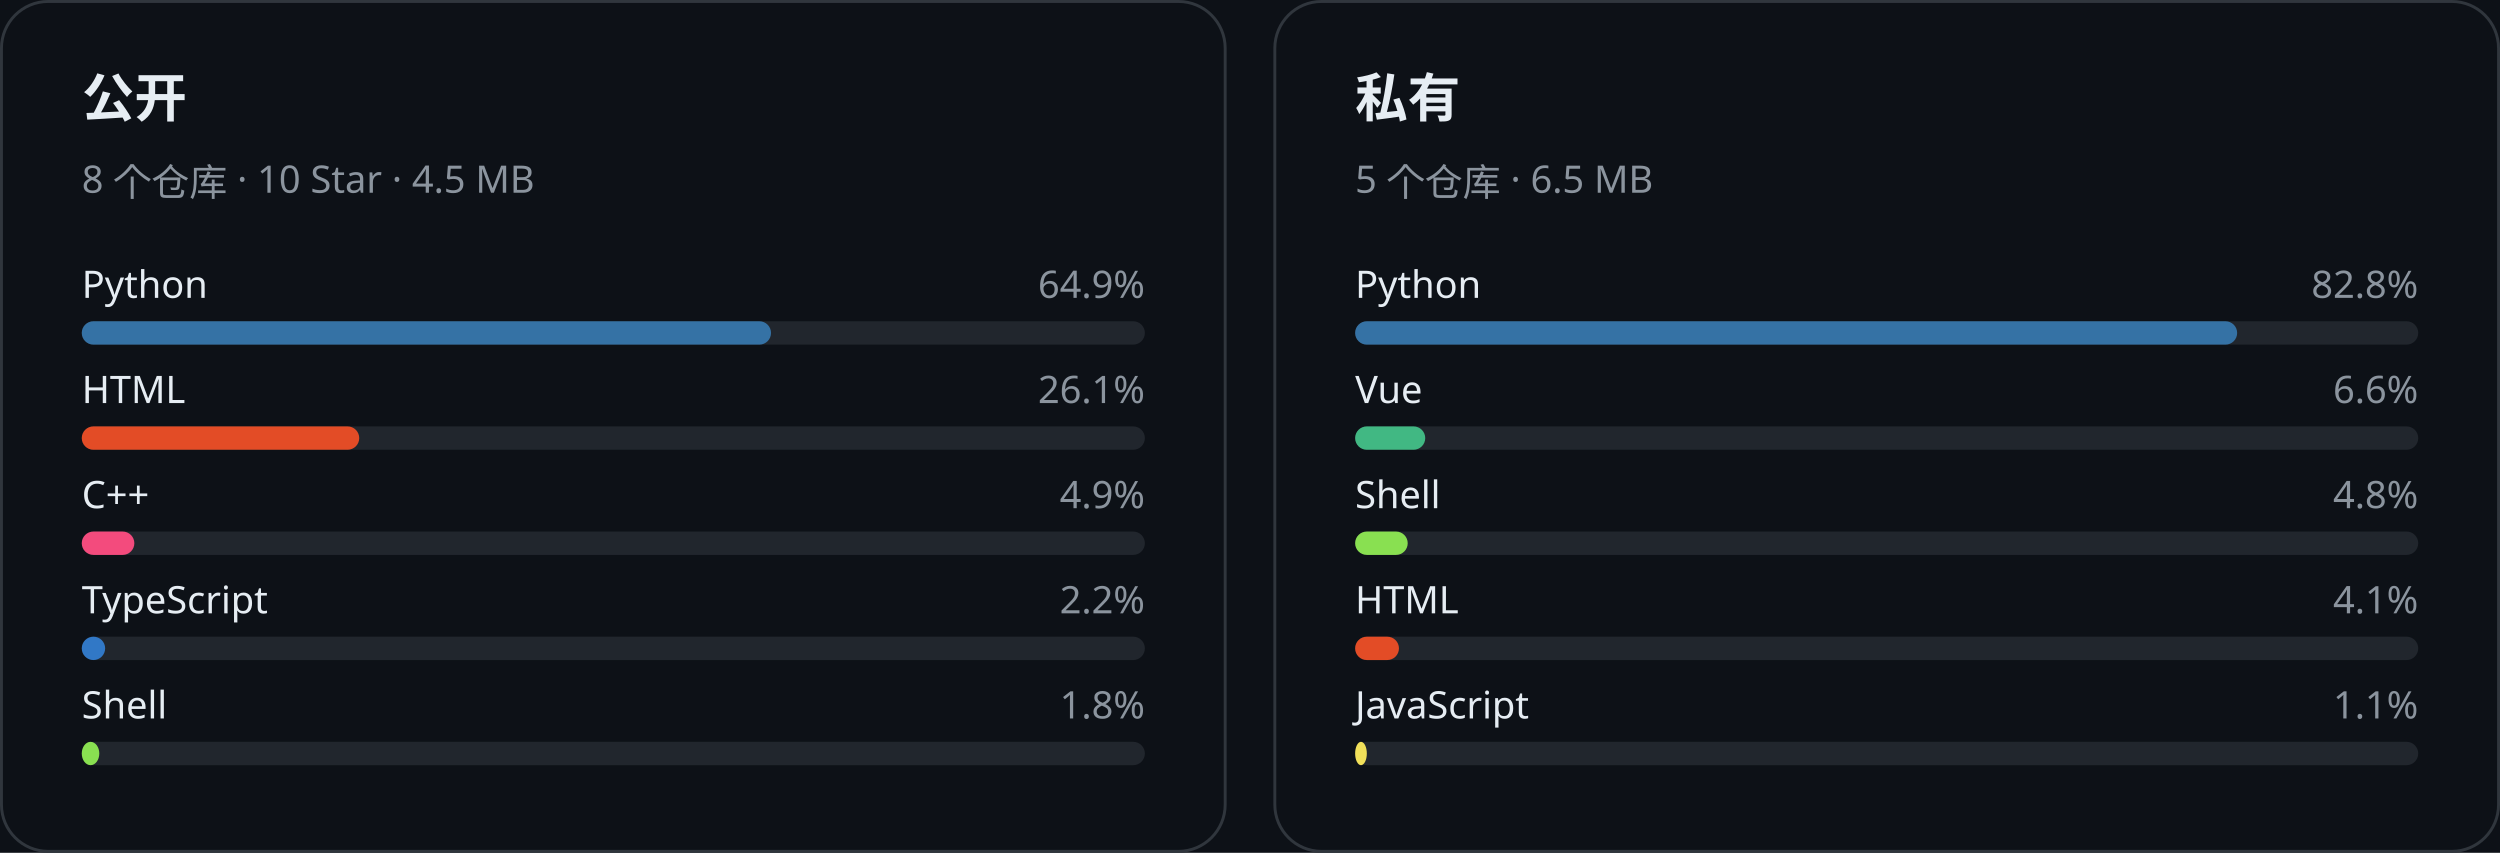
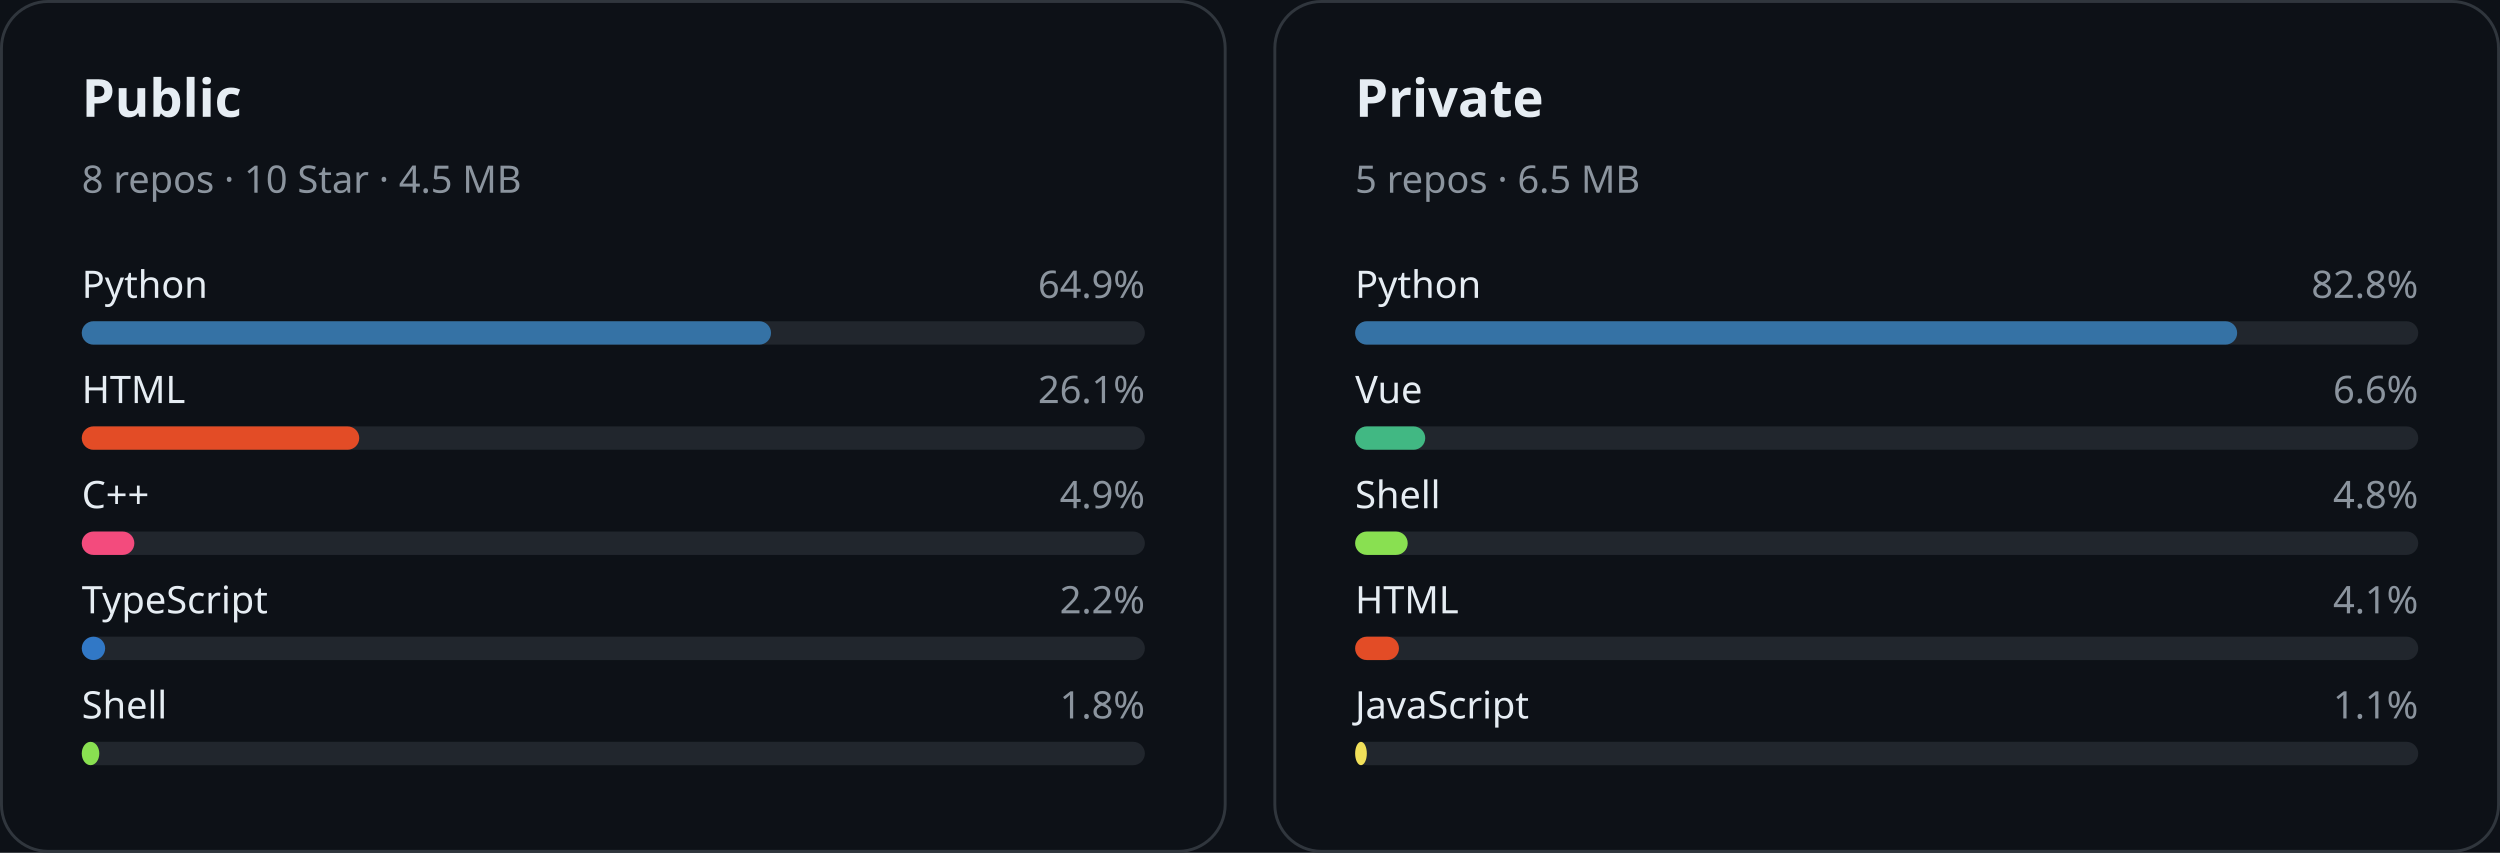
<svg xmlns="http://www.w3.org/2000/svg" width="856" height="292" viewBox="0 0 856 292" role="img">
  <rect width="856" height="292" fill="#0d1117" />
  <rect x="0.5" y="0.5" width="419" height="291" rx="16" fill="#0d1117" stroke="#30363d" />
-   <text x="28" y="40" fill="#e6edf3" font-size="18" font-weight="600" font-family="Segoe UI, PingFang SC, Microsoft YaHei, sans-serif">公开</text>
-   <text x="28" y="66" fill="#8b949e" font-size="13" font-family="Segoe UI, PingFang SC, Microsoft YaHei, sans-serif">8 个仓库 · 10 Star · 4.5 MB</text>
+   <text x="28" y="40" fill="#e6edf3" font-size="18" font-weight="600" font-family="Segoe UI, PingFang SC, Microsoft YaHei, sans-serif">Public</text>
+   <text x="28" y="66" fill="#8b949e" font-size="13" font-family="Segoe UI, PingFang SC, Microsoft YaHei, sans-serif">8 repos · 10 Star · 4.5 MB</text>
  <text x="28" y="102" fill="#e6edf3" font-size="13" font-family="Segoe UI, PingFang SC, Microsoft YaHei, sans-serif">Python</text>
  <text x="392" y="102" fill="#8b949e" font-size="13" font-family="Segoe UI, PingFang SC, Microsoft YaHei, sans-serif" text-anchor="end">64.9%</text>
  <rect x="28" y="110" width="364" height="8" rx="4" fill="#21262d" />
  <rect x="28" y="110" width="236" height="8" rx="4" fill="#3572A5" />
  <text x="28" y="138" fill="#e6edf3" font-size="13" font-family="Segoe UI, PingFang SC, Microsoft YaHei, sans-serif">HTML</text>
  <text x="392" y="138" fill="#8b949e" font-size="13" font-family="Segoe UI, PingFang SC, Microsoft YaHei, sans-serif" text-anchor="end">26.1%</text>
  <rect x="28" y="146" width="364" height="8" rx="4" fill="#21262d" />
  <rect x="28" y="146" width="95" height="8" rx="4" fill="#e34c26" />
  <text x="28" y="174" fill="#e6edf3" font-size="13" font-family="Segoe UI, PingFang SC, Microsoft YaHei, sans-serif">C++</text>
  <text x="392" y="174" fill="#8b949e" font-size="13" font-family="Segoe UI, PingFang SC, Microsoft YaHei, sans-serif" text-anchor="end">4.9%</text>
  <rect x="28" y="182" width="364" height="8" rx="4" fill="#21262d" />
  <rect x="28" y="182" width="18" height="8" rx="4" fill="#f34b7d" />
  <text x="28" y="210" fill="#e6edf3" font-size="13" font-family="Segoe UI, PingFang SC, Microsoft YaHei, sans-serif">TypeScript</text>
  <text x="392" y="210" fill="#8b949e" font-size="13" font-family="Segoe UI, PingFang SC, Microsoft YaHei, sans-serif" text-anchor="end">2.2%</text>
  <rect x="28" y="218" width="364" height="8" rx="4" fill="#21262d" />
  <rect x="28" y="218" width="8" height="8" rx="4" fill="#3178c6" />
  <text x="28" y="246" fill="#e6edf3" font-size="13" font-family="Segoe UI, PingFang SC, Microsoft YaHei, sans-serif">Shell</text>
  <text x="392" y="246" fill="#8b949e" font-size="13" font-family="Segoe UI, PingFang SC, Microsoft YaHei, sans-serif" text-anchor="end">1.8%</text>
  <rect x="28" y="254" width="364" height="8" rx="4" fill="#21262d" />
  <rect x="28" y="254" width="6" height="8" rx="4" fill="#89e051" />
  <rect x="436.5" y="0.5" width="419" height="291" rx="16" fill="#0d1117" stroke="#30363d" />
-   <text x="464" y="40" fill="#e6edf3" font-size="18" font-weight="600" font-family="Segoe UI, PingFang SC, Microsoft YaHei, sans-serif">私有</text>
-   <text x="464" y="66" fill="#8b949e" font-size="13" font-family="Segoe UI, PingFang SC, Microsoft YaHei, sans-serif">5 个仓库 · 6.5 MB</text>
+   <text x="464" y="40" fill="#e6edf3" font-size="18" font-weight="600" font-family="Segoe UI, PingFang SC, Microsoft YaHei, sans-serif">Private</text>
+   <text x="464" y="66" fill="#8b949e" font-size="13" font-family="Segoe UI, PingFang SC, Microsoft YaHei, sans-serif">5 repos · 6.5 MB</text>
  <text x="464" y="102" fill="#e6edf3" font-size="13" font-family="Segoe UI, PingFang SC, Microsoft YaHei, sans-serif">Python</text>
  <text x="828" y="102" fill="#8b949e" font-size="13" font-family="Segoe UI, PingFang SC, Microsoft YaHei, sans-serif" text-anchor="end">82.8%</text>
  <rect x="464" y="110" width="364" height="8" rx="4" fill="#21262d" />
  <rect x="464" y="110" width="302" height="8" rx="4" fill="#3572A5" />
  <text x="464" y="138" fill="#e6edf3" font-size="13" font-family="Segoe UI, PingFang SC, Microsoft YaHei, sans-serif">Vue</text>
  <text x="828" y="138" fill="#8b949e" font-size="13" font-family="Segoe UI, PingFang SC, Microsoft YaHei, sans-serif" text-anchor="end">6.6%</text>
  <rect x="464" y="146" width="364" height="8" rx="4" fill="#21262d" />
  <rect x="464" y="146" width="24" height="8" rx="4" fill="#41b883" />
  <text x="464" y="174" fill="#e6edf3" font-size="13" font-family="Segoe UI, PingFang SC, Microsoft YaHei, sans-serif">Shell</text>
  <text x="828" y="174" fill="#8b949e" font-size="13" font-family="Segoe UI, PingFang SC, Microsoft YaHei, sans-serif" text-anchor="end">4.8%</text>
  <rect x="464" y="182" width="364" height="8" rx="4" fill="#21262d" />
  <rect x="464" y="182" width="18" height="8" rx="4" fill="#89e051" />
  <text x="464" y="210" fill="#e6edf3" font-size="13" font-family="Segoe UI, PingFang SC, Microsoft YaHei, sans-serif">HTML</text>
  <text x="828" y="210" fill="#8b949e" font-size="13" font-family="Segoe UI, PingFang SC, Microsoft YaHei, sans-serif" text-anchor="end">4.1%</text>
  <rect x="464" y="218" width="364" height="8" rx="4" fill="#21262d" />
  <rect x="464" y="218" width="15" height="8" rx="4" fill="#e34c26" />
  <text x="464" y="246" fill="#e6edf3" font-size="13" font-family="Segoe UI, PingFang SC, Microsoft YaHei, sans-serif">JavaScript</text>
  <text x="828" y="246" fill="#8b949e" font-size="13" font-family="Segoe UI, PingFang SC, Microsoft YaHei, sans-serif" text-anchor="end">1.1%</text>
  <rect x="464" y="254" width="364" height="8" rx="4" fill="#21262d" />
  <rect x="464" y="254" width="4" height="8" rx="4" fill="#f1e05a" />
</svg>
